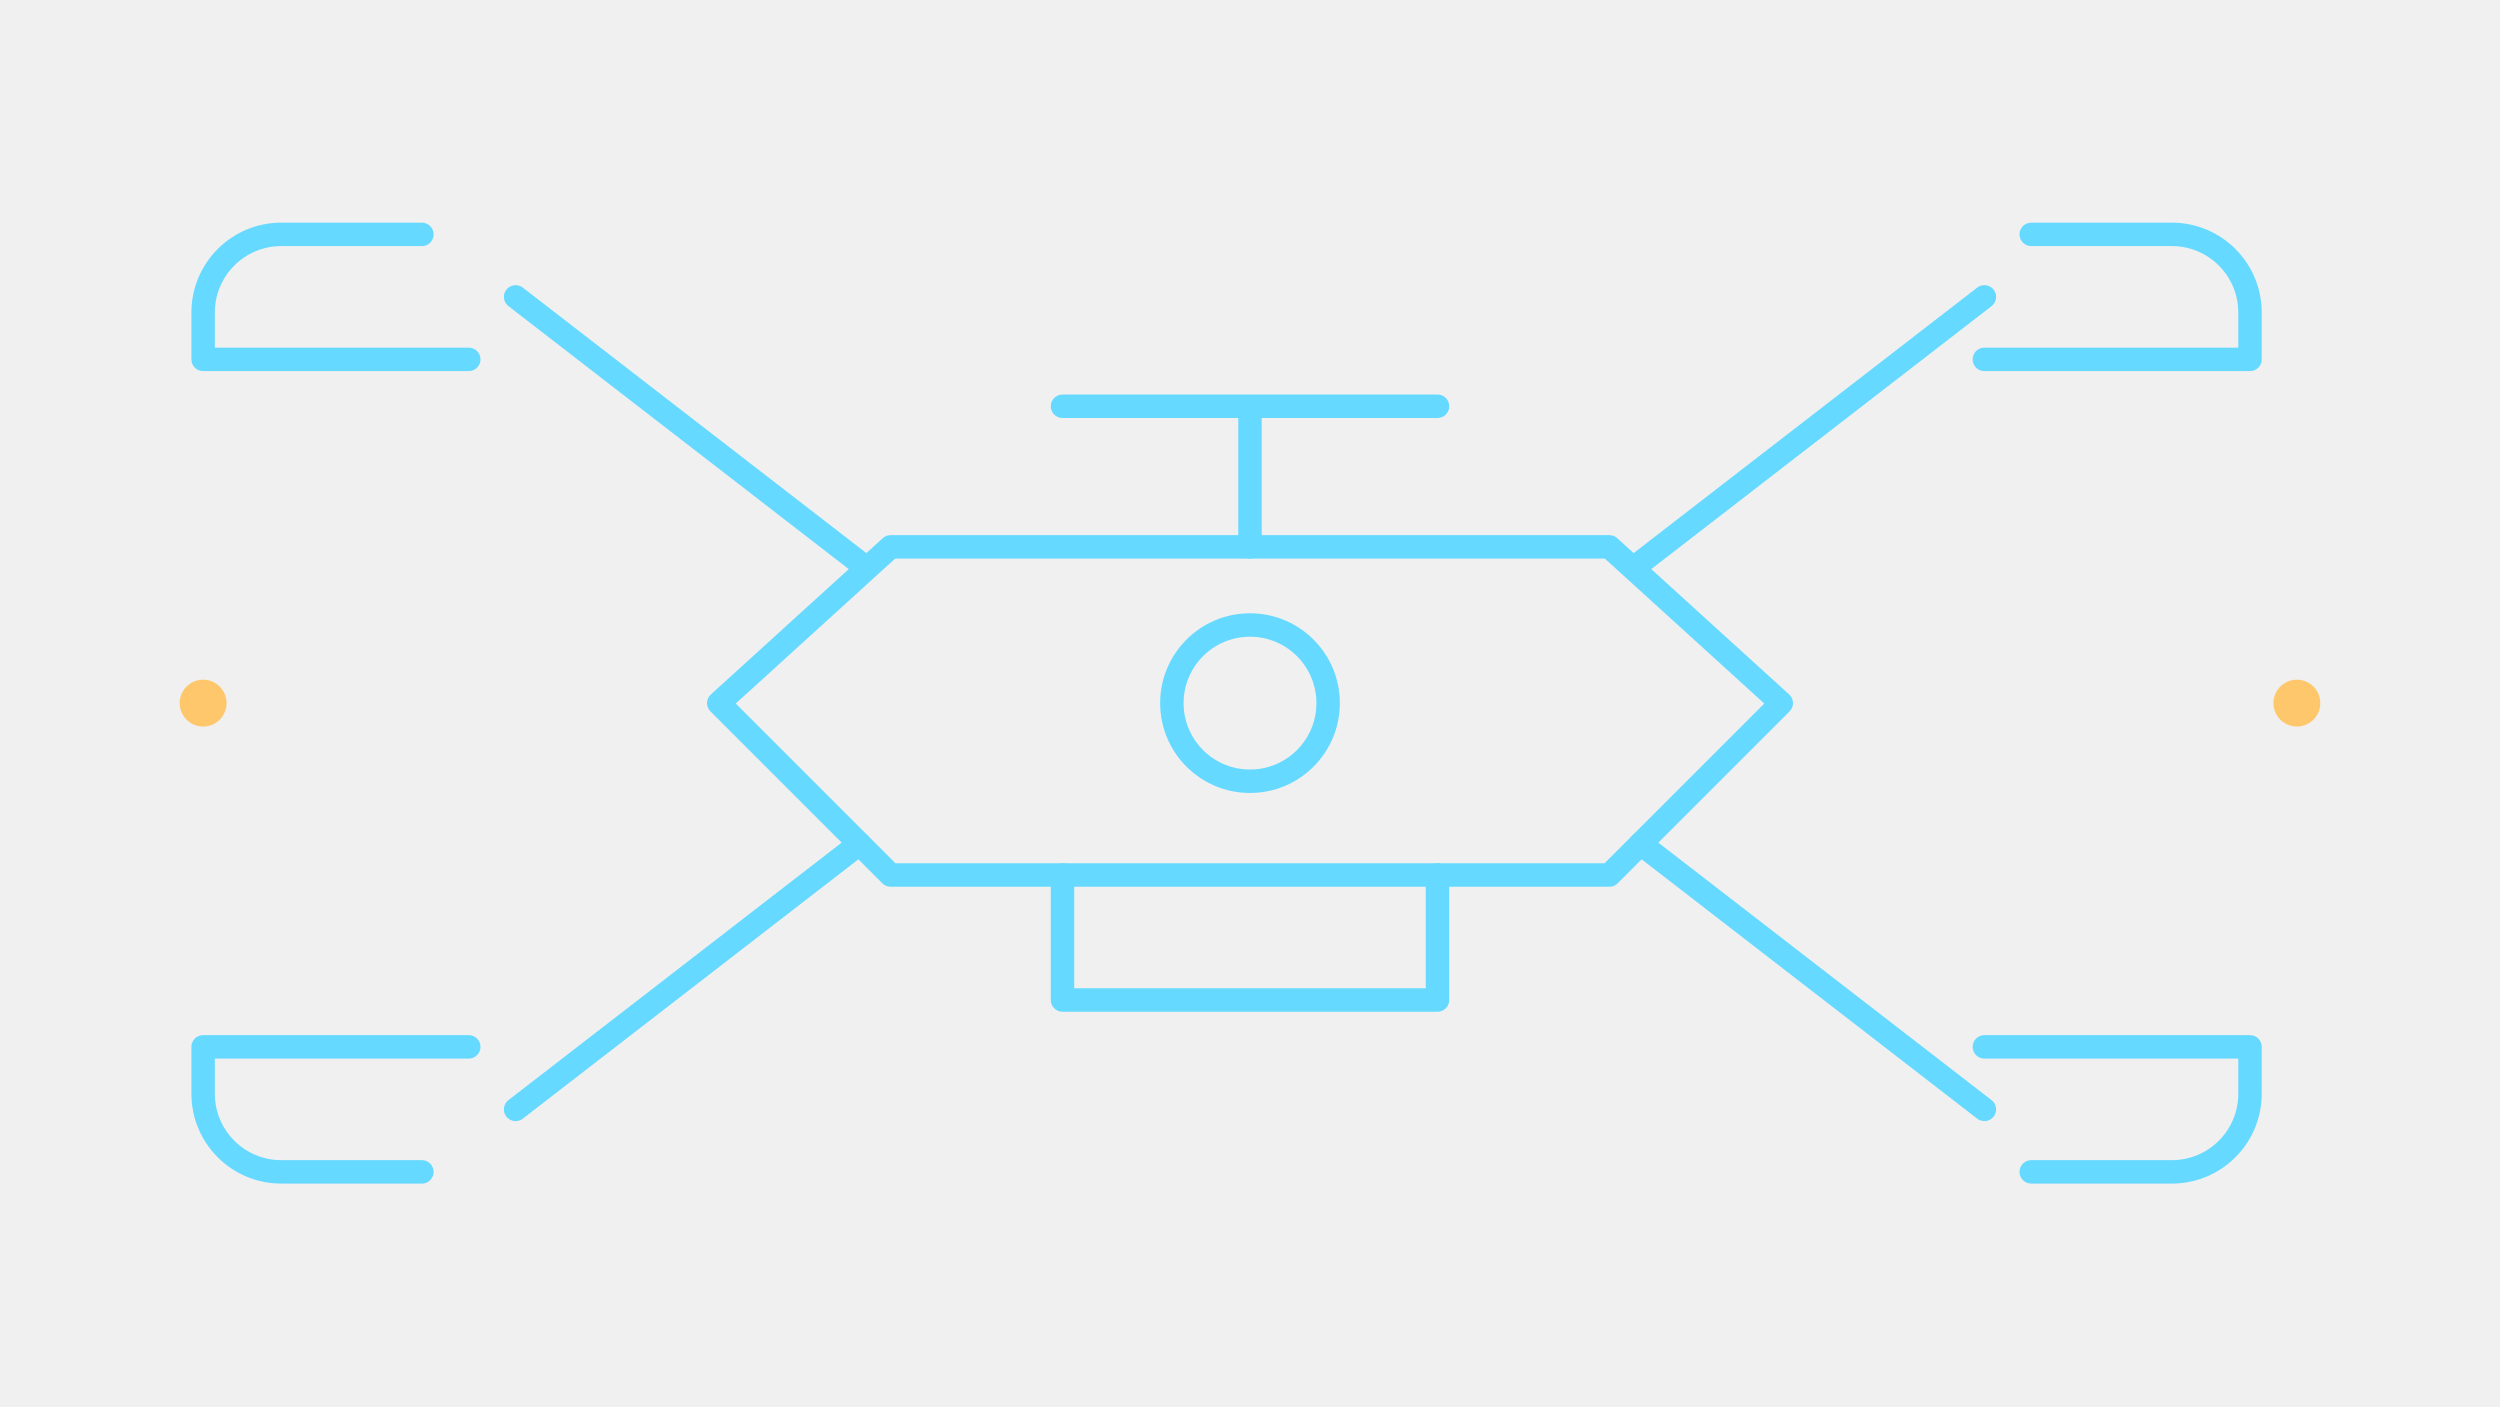
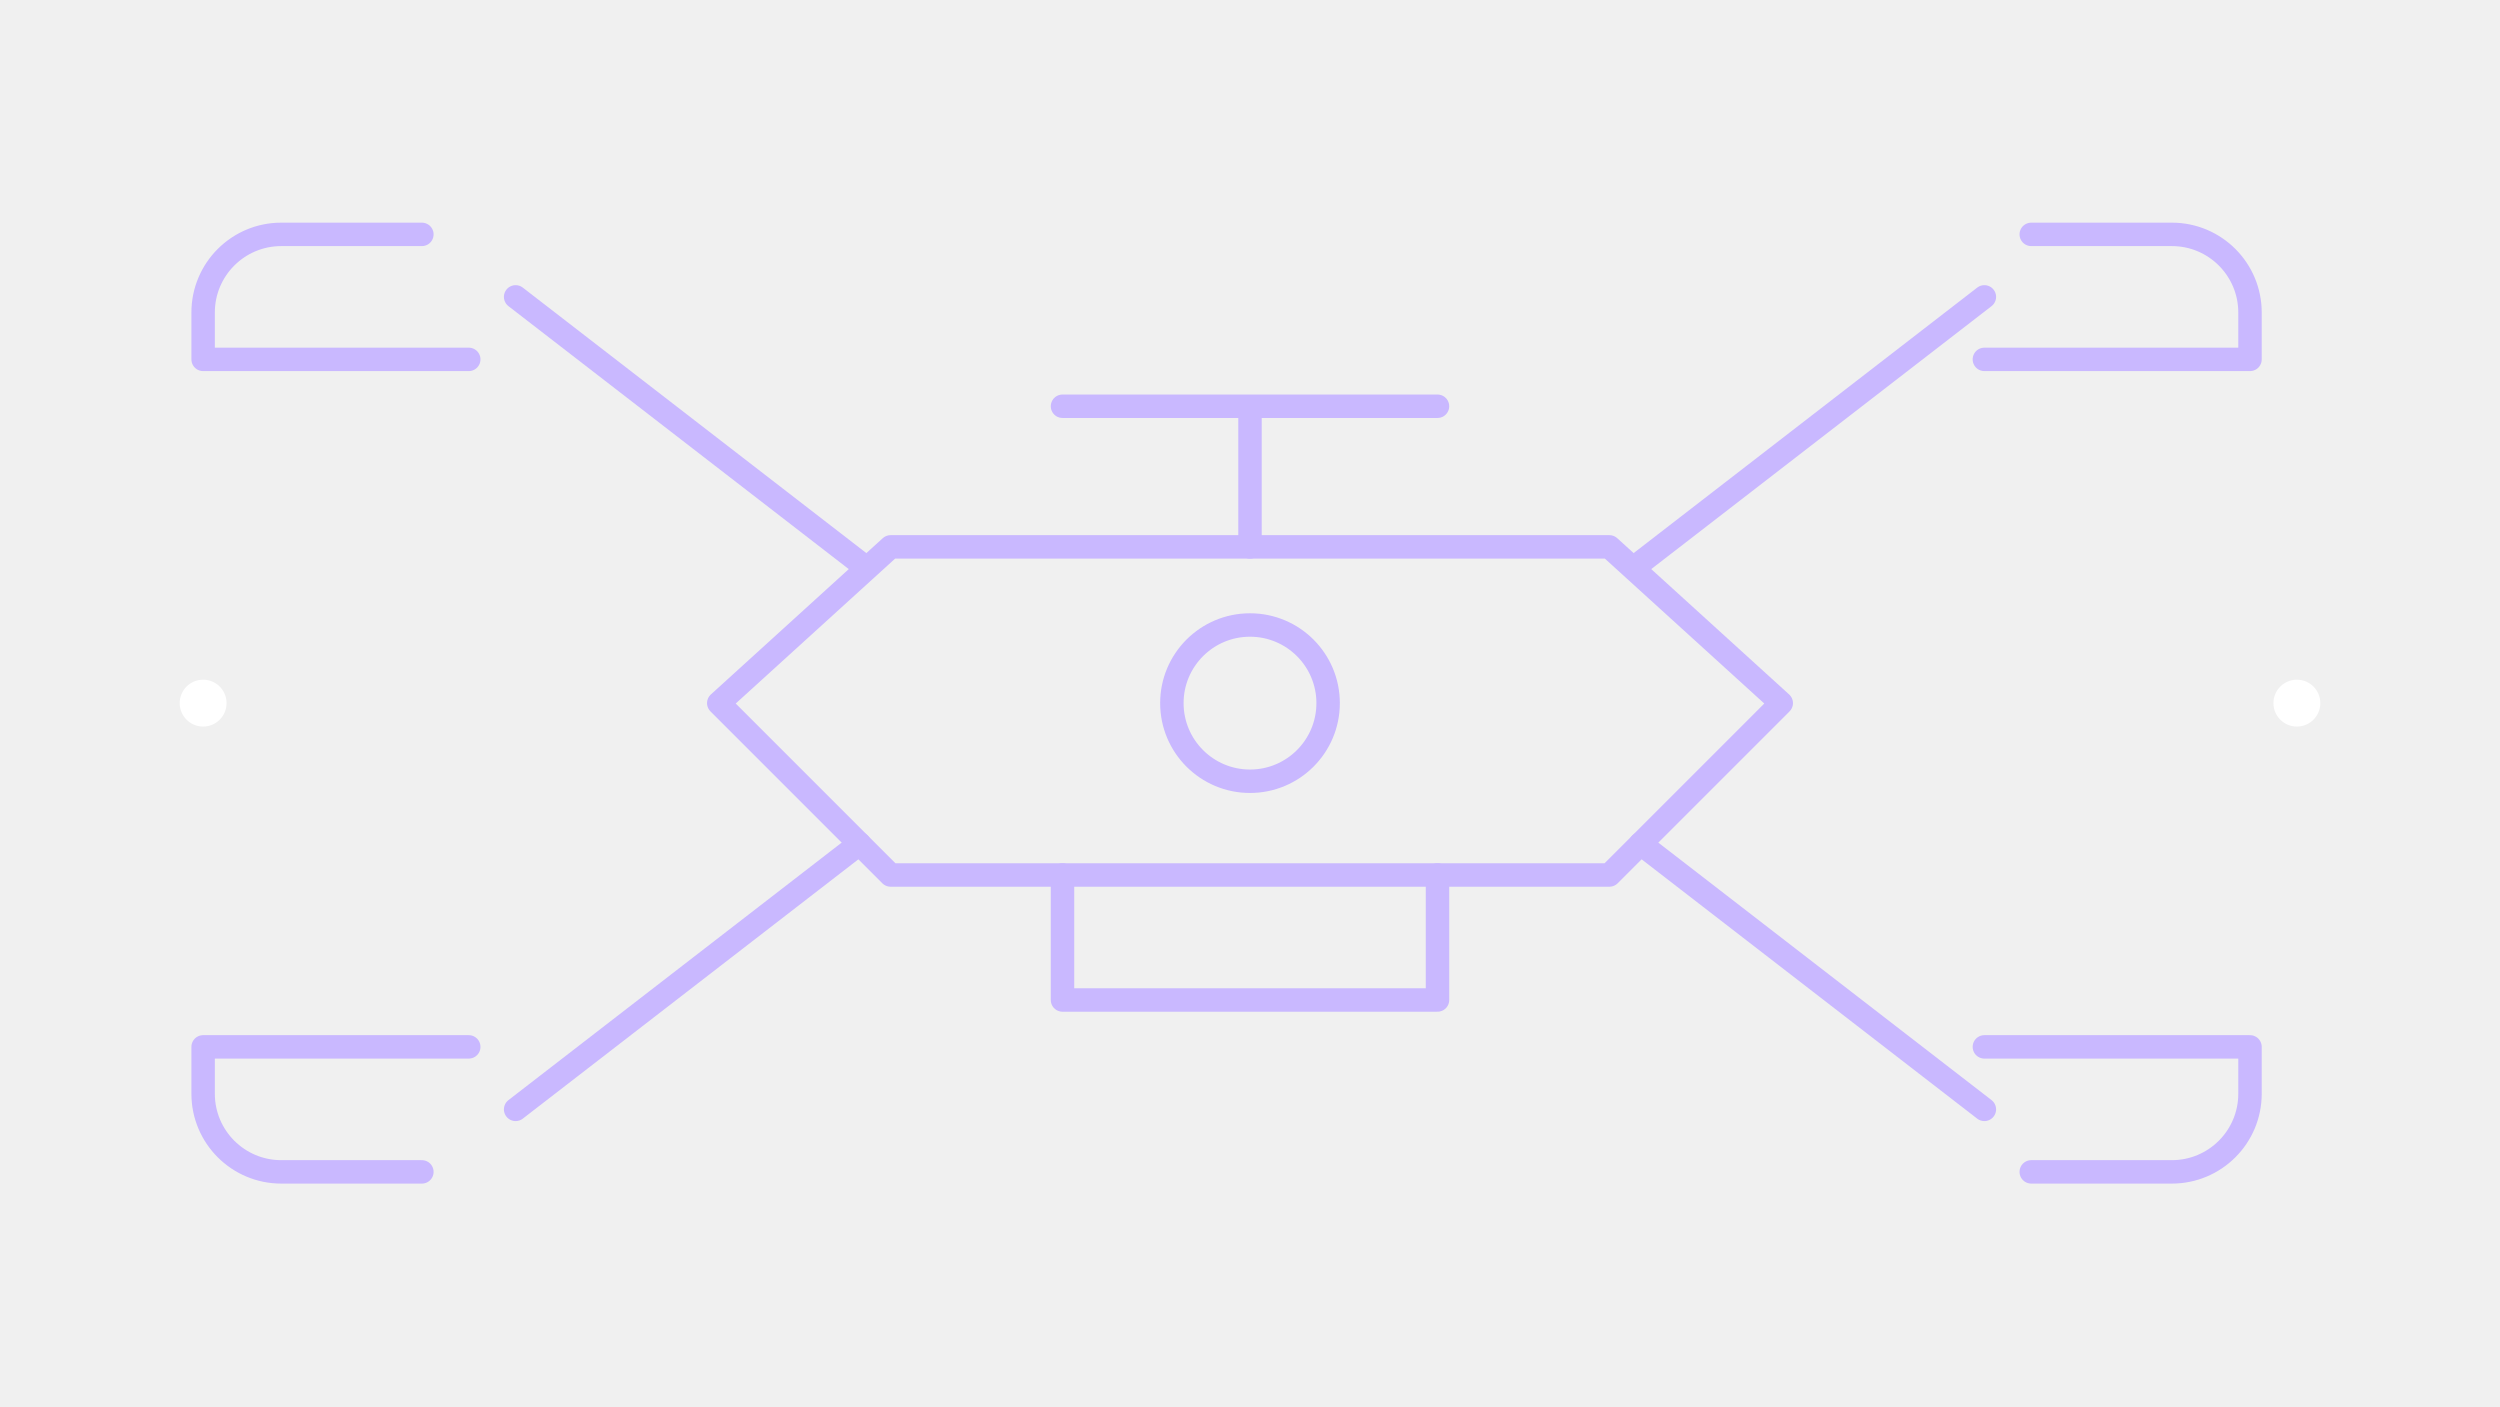
<svg xmlns="http://www.w3.org/2000/svg" width="160" height="90" viewBox="0 0 160 90" fill="none">
-   <g stroke="#65d9ff" stroke-linecap="round" stroke-linejoin="round" stroke-width="1.5">
+   <g stroke="#c9b8ff" stroke-linecap="round" stroke-linejoin="round" stroke-width="1.5">
    <path d="m55 36-22-17m72 17 22-17M55 54 33 71m72-17 22 17" />
    <path d="M27 15h-9a5 5 0 0 0-5 5v3h17m100-8h9a5 5 0 0 1 5 5v3h-17M27 75h-9a5 5 0 0 1-5-5v-3h17m100 8h9a5 5 0 0 0 5-5v-3h-17" />
    <path d="M57 35h46l11 10-11 11H57L46 45l11-10Z" />
    <path d="M68 56v8h24v-8m-12-21V26m-12 0h24" />
    <circle cx="80" cy="45" r="5" />
  </g>
-   <g fill="#ffc76c">
+   <g fill="#ffffff">
    <circle cx="13" cy="45" r="1.5" />
    <circle cx="147" cy="45" r="1.5" />
    <path d="M80 9v4m-2-2h4M80 77v4m-2-2h4" />
  </g>
</svg>
